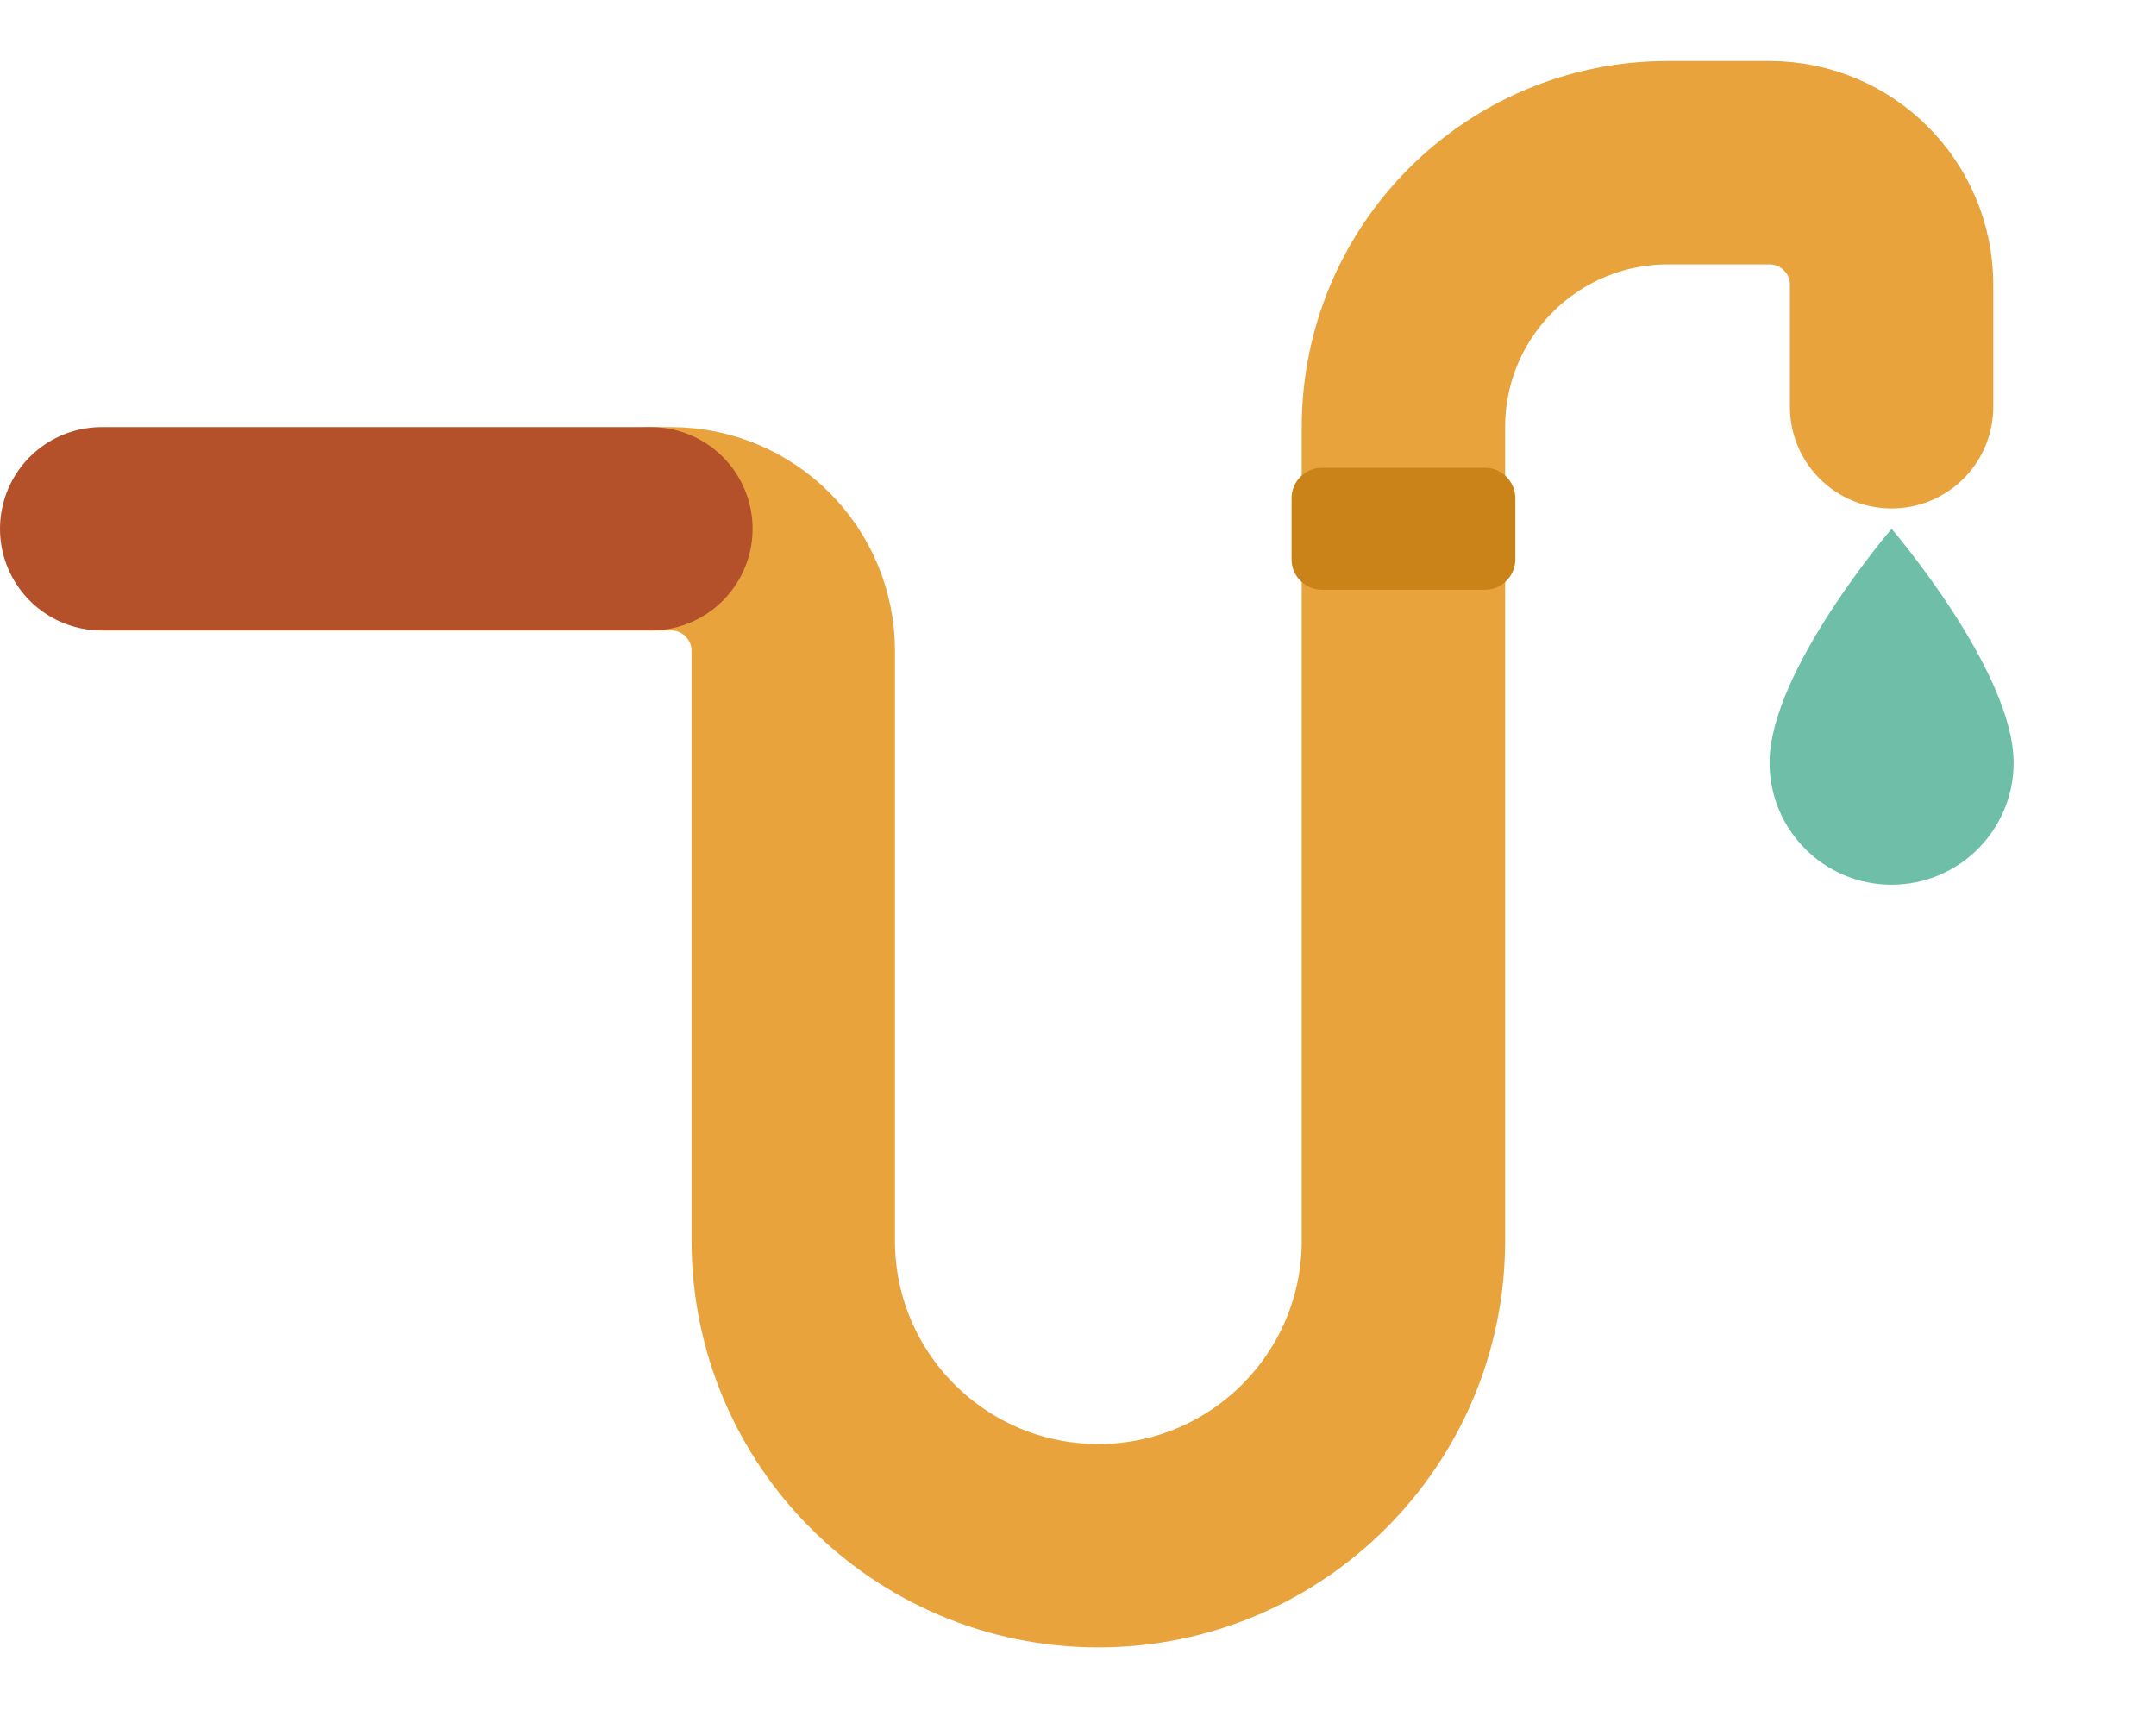
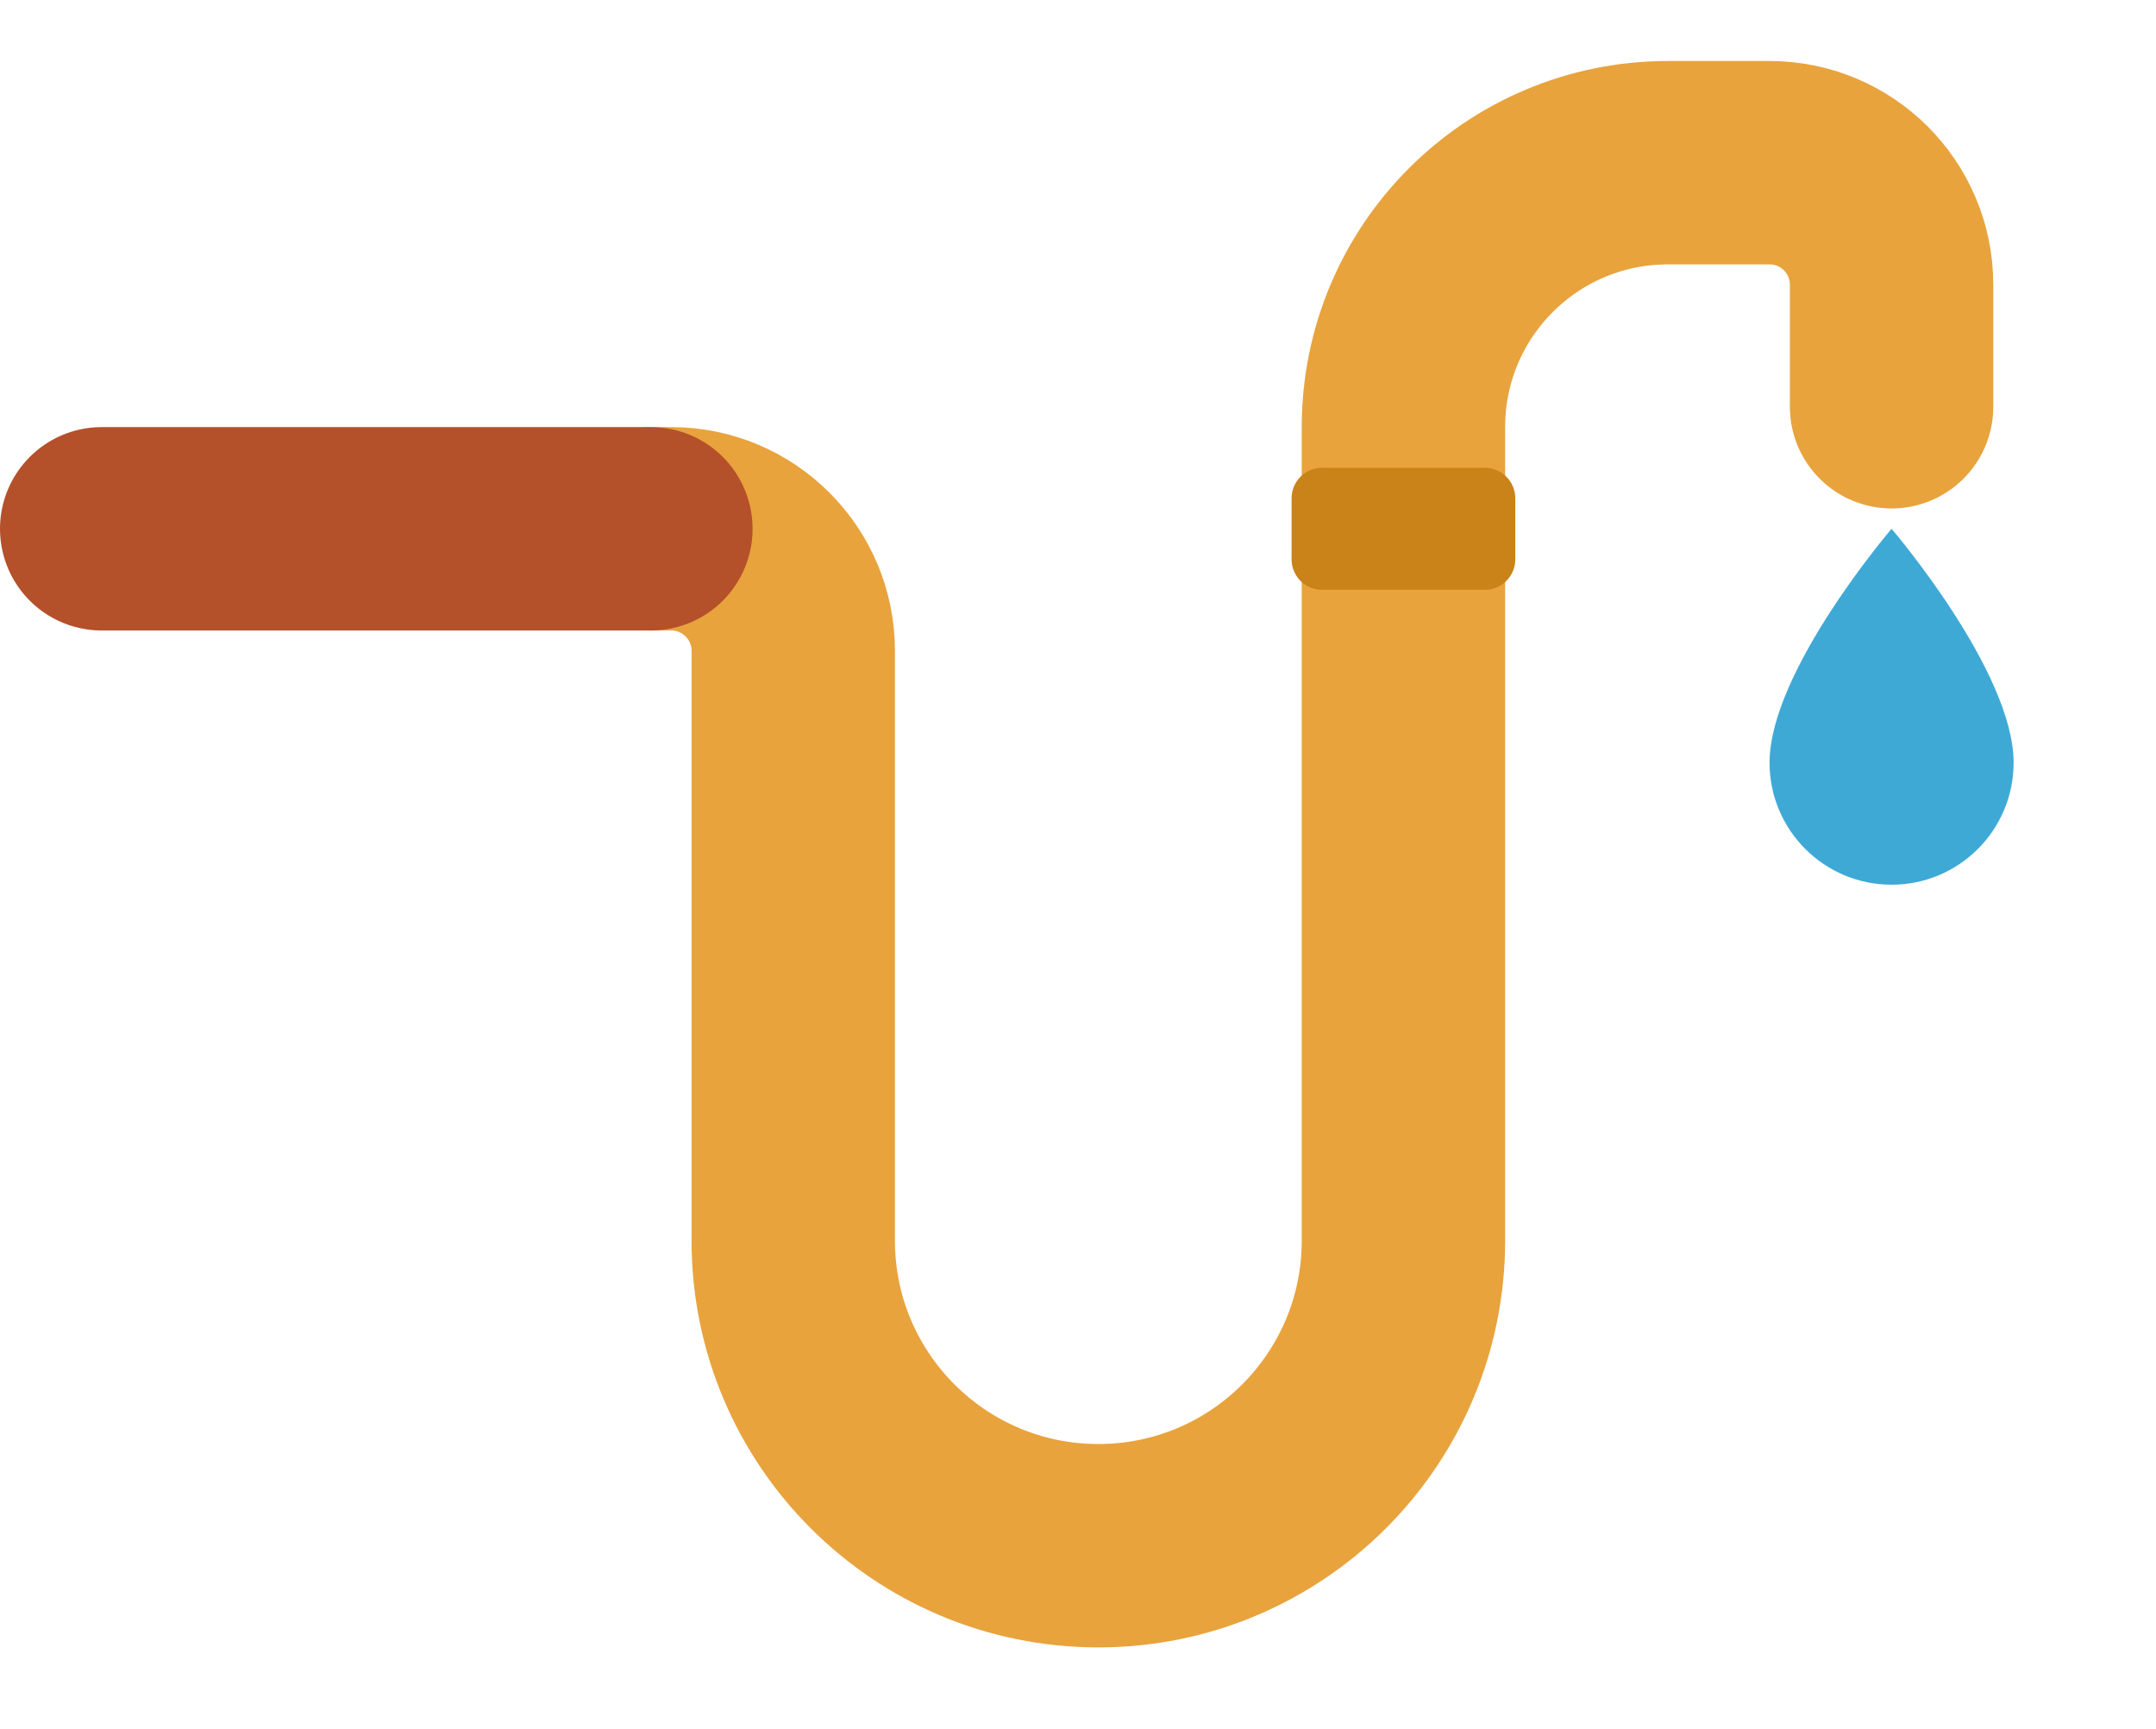
<svg xmlns="http://www.w3.org/2000/svg" viewBox="0 18 212 170" width="212" height="170">
  <path d="M64 70 H66 A12 12 0 0 1 78 82 V140 A30 30 0 0 0 138 140 V60 A26 26 0 0 1 164 34 H174 A12 12 0 0 1 186 46 V58" fill="none" stroke="#E8A33D" stroke-width="20" stroke-linecap="round" stroke-linejoin="round" />
  <path d="M10 70 H64" stroke="#B4502A" stroke-width="20" stroke-linecap="round" />
  <rect x="127" y="64" width="22" height="12" rx="3" fill="#C98318" />
-   <path d="M186 70 C186 70 174 84 174 93 a12 12 0 0 0 24 0 C198 84 186 70 186 70 Z" fill="#6FBFA8" />
+   <path d="M186 70 C186 70 174 84 174 93 a12 12 0 0 0 24 0 C198 84 186 70 186 70 Z" fill="#3FA9D6" />
</svg>
